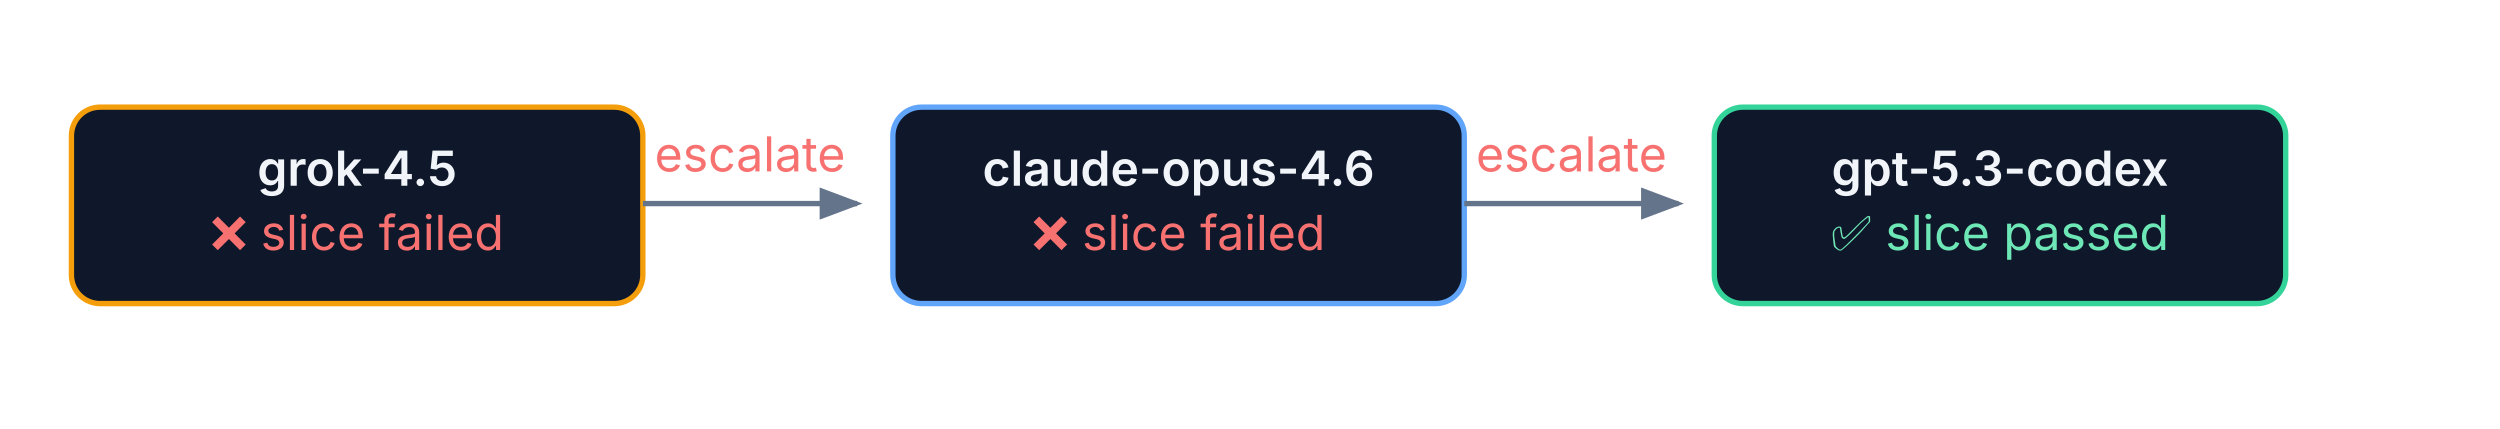
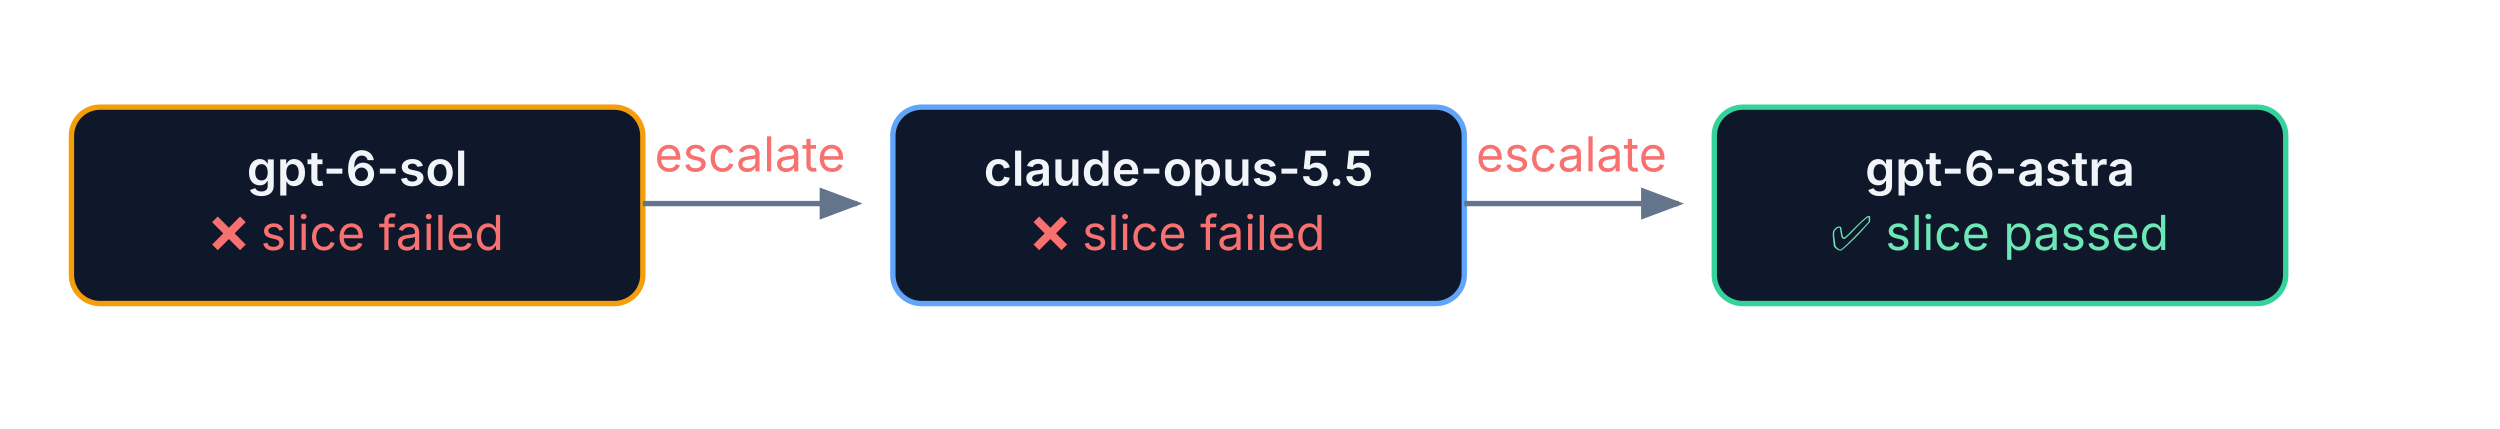
<svg xmlns="http://www.w3.org/2000/svg" viewBox="0 0 700 120" fill="none">
  <style>
    text { font-family: 'Inter', sans-serif; }
    .node { rx: 8; ry: 8; stroke-width: 1.5; }
    .arrow { stroke: #64748b; stroke-width: 1.5; fill: none; marker-end: url(#ah); }
    .label { font-size: 13.5px; fill: #cbd5e1; }
    .title { font-size: 13.5px; fill: #f1f5f9; font-weight: 600; }
    .fail { font-size: 13.5px; fill: #f87171; }
    .pass { font-size: 13.5px; fill: #6ee7b7; }
  </style>
  <defs>
    <marker id="ah" markerWidth="8" markerHeight="6" refX="7" refY="3" orient="auto">
      <path d="M0,0 L8,3 L0,6" fill="#64748b" />
    </marker>
  </defs>
  <rect x="20" y="30" width="160" height="55" class="node" fill="#0f172a" stroke="#f59e0b" />
-   <text x="100" y="52" class="title" text-anchor="middle">grok-4.5</text>
+   <text x="100" y="52" class="title" text-anchor="middle">gpt-6-sol</text>
  <text x="100" y="70" class="fail" text-anchor="middle">❌ slice failed</text>
  <path d="M180,57 L240,57" class="arrow" />
  <text x="210" y="48" class="fail" text-anchor="middle">escalate</text>
  <rect x="250" y="30" width="160" height="55" class="node" fill="#0f172a" stroke="#60a5fa" />
-   <text x="330" y="52" class="title" text-anchor="middle">claude-opus-4.6</text>
+   <text x="330" y="52" class="title" text-anchor="middle">claude-opus-5.5</text>
  <text x="330" y="70" class="fail" text-anchor="middle">❌ slice failed</text>
  <path d="M410,57 L470,57" class="arrow" />
  <text x="440" y="48" class="fail" text-anchor="middle">escalate</text>
  <rect x="480" y="30" width="160" height="55" class="node" fill="#0f172a" stroke="#34d399" />
-   <text x="560" y="52" class="title" text-anchor="middle">gpt-5.3-codex</text>
+   <text x="560" y="52" class="title" text-anchor="middle">gpt-6-astra</text>
  <text x="560" y="70" class="pass" text-anchor="middle">✅ slice passed</text>
</svg>
